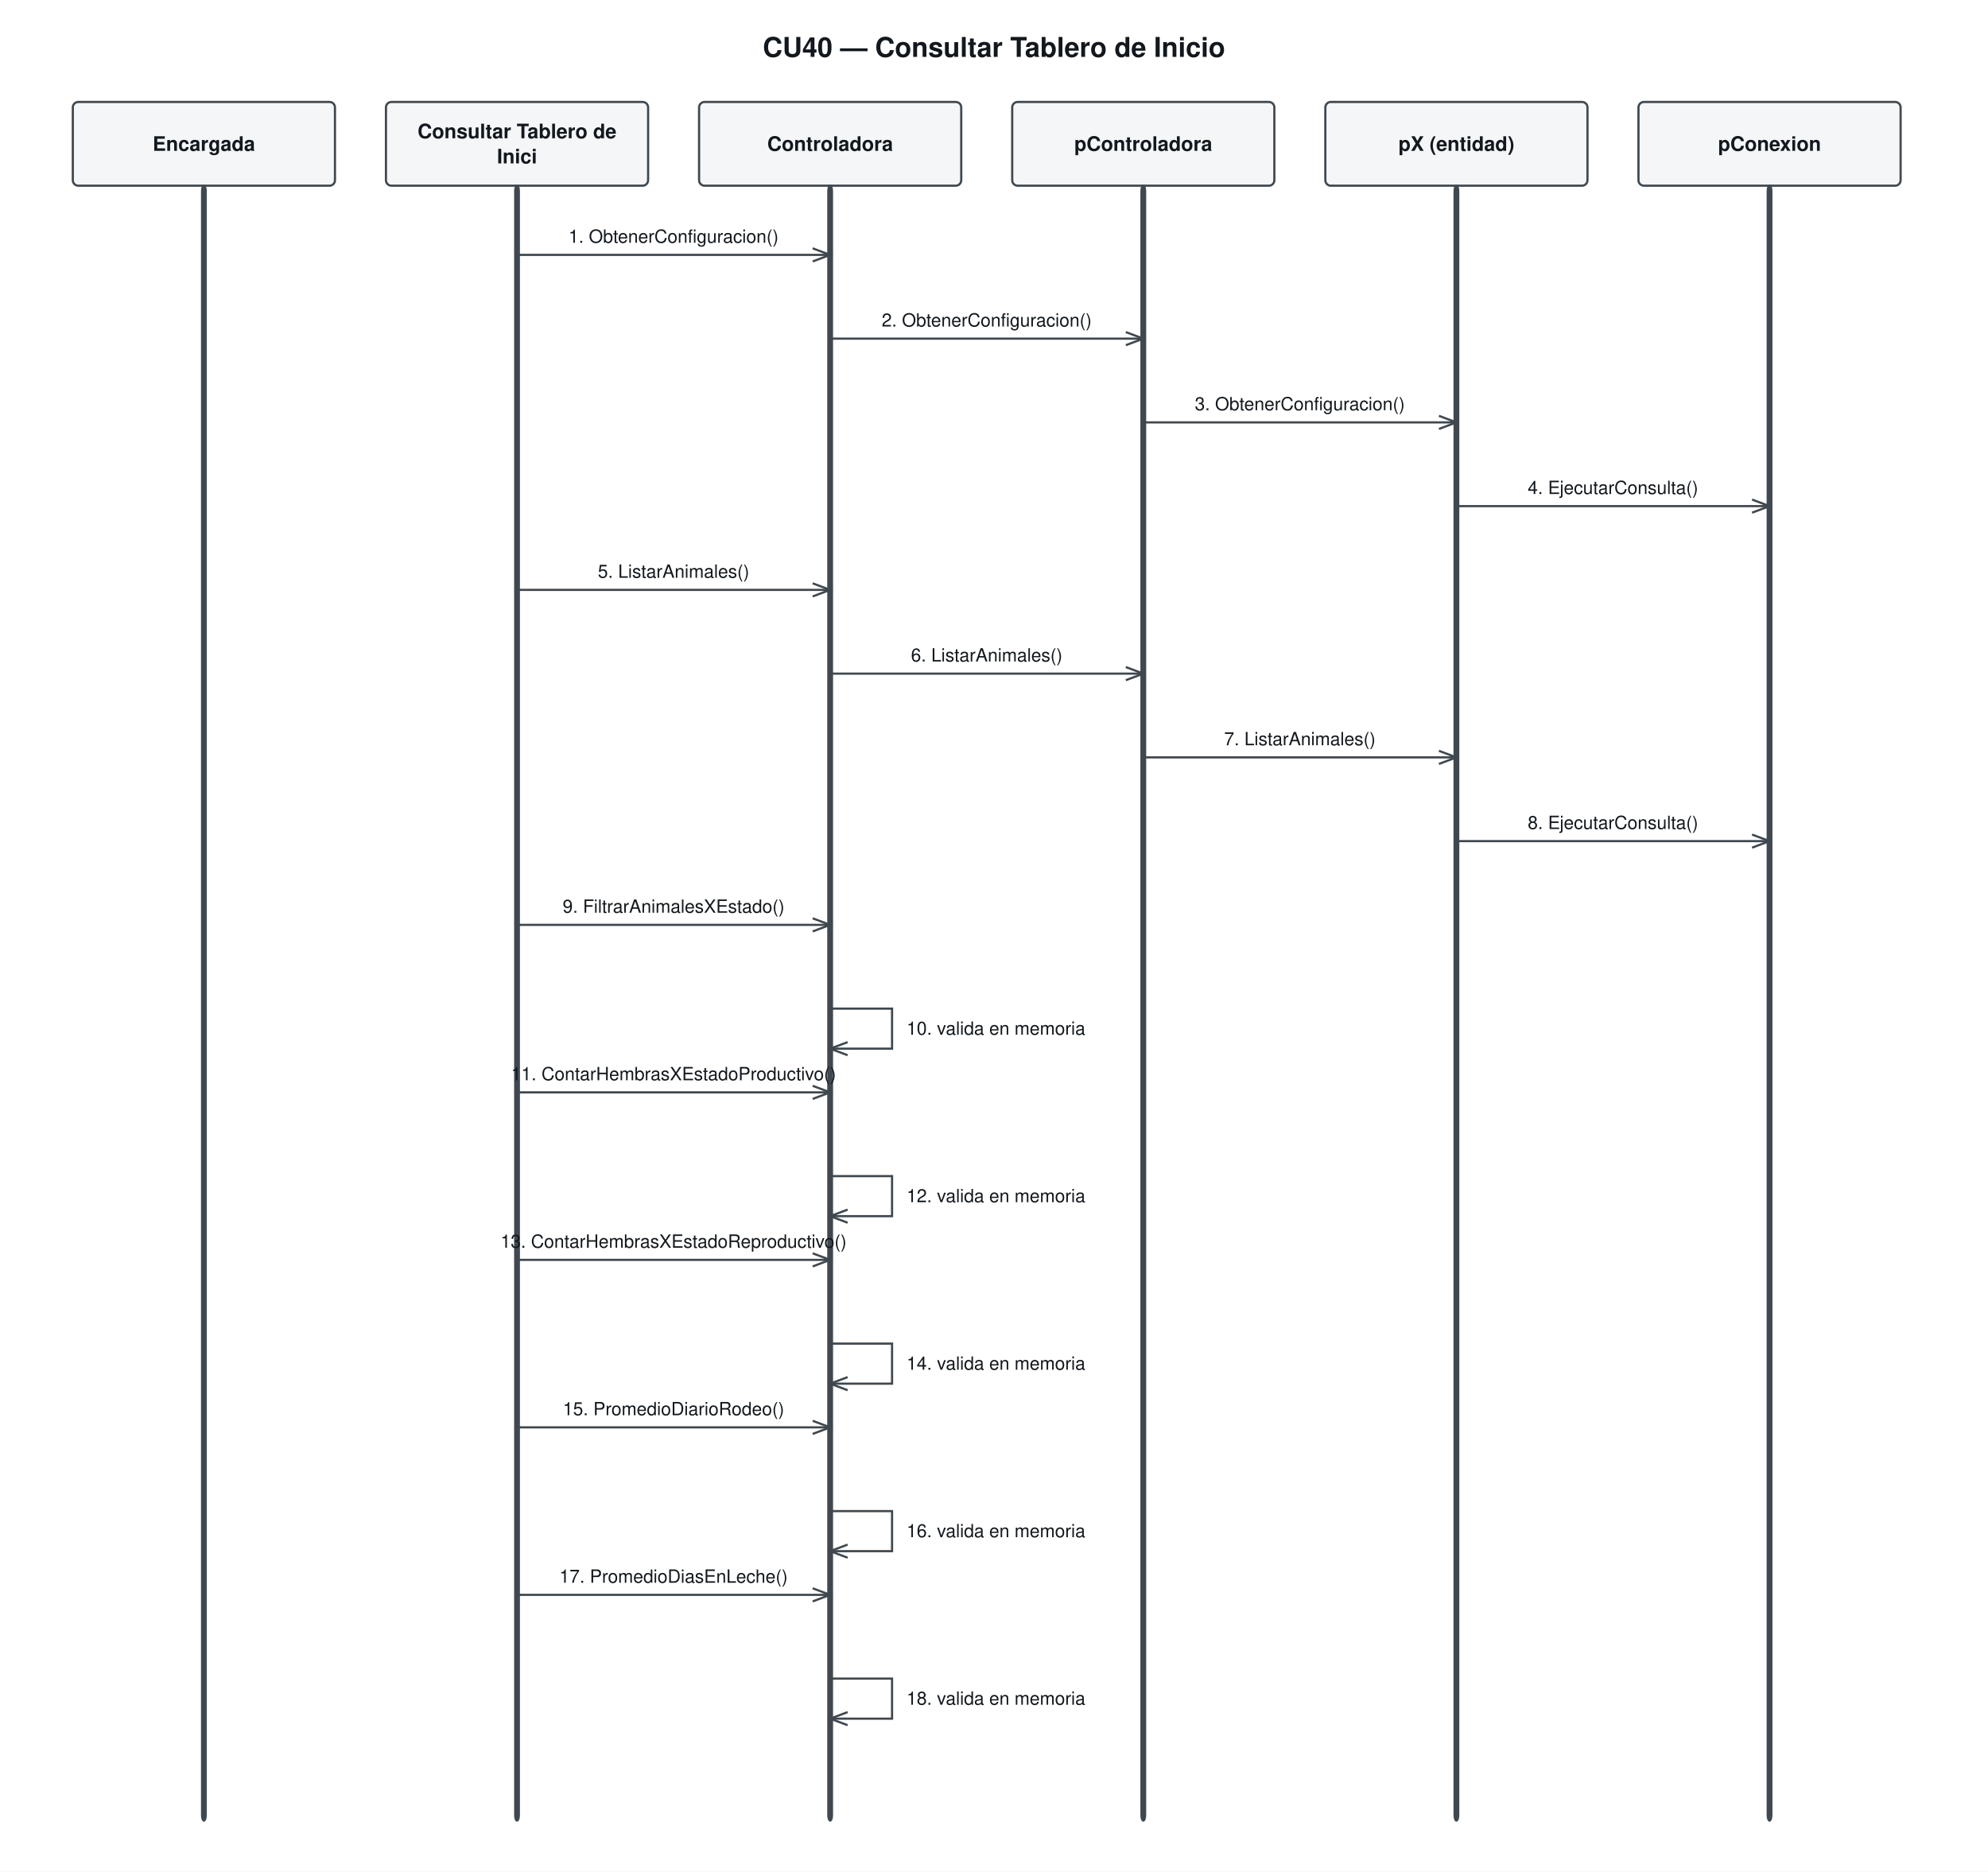
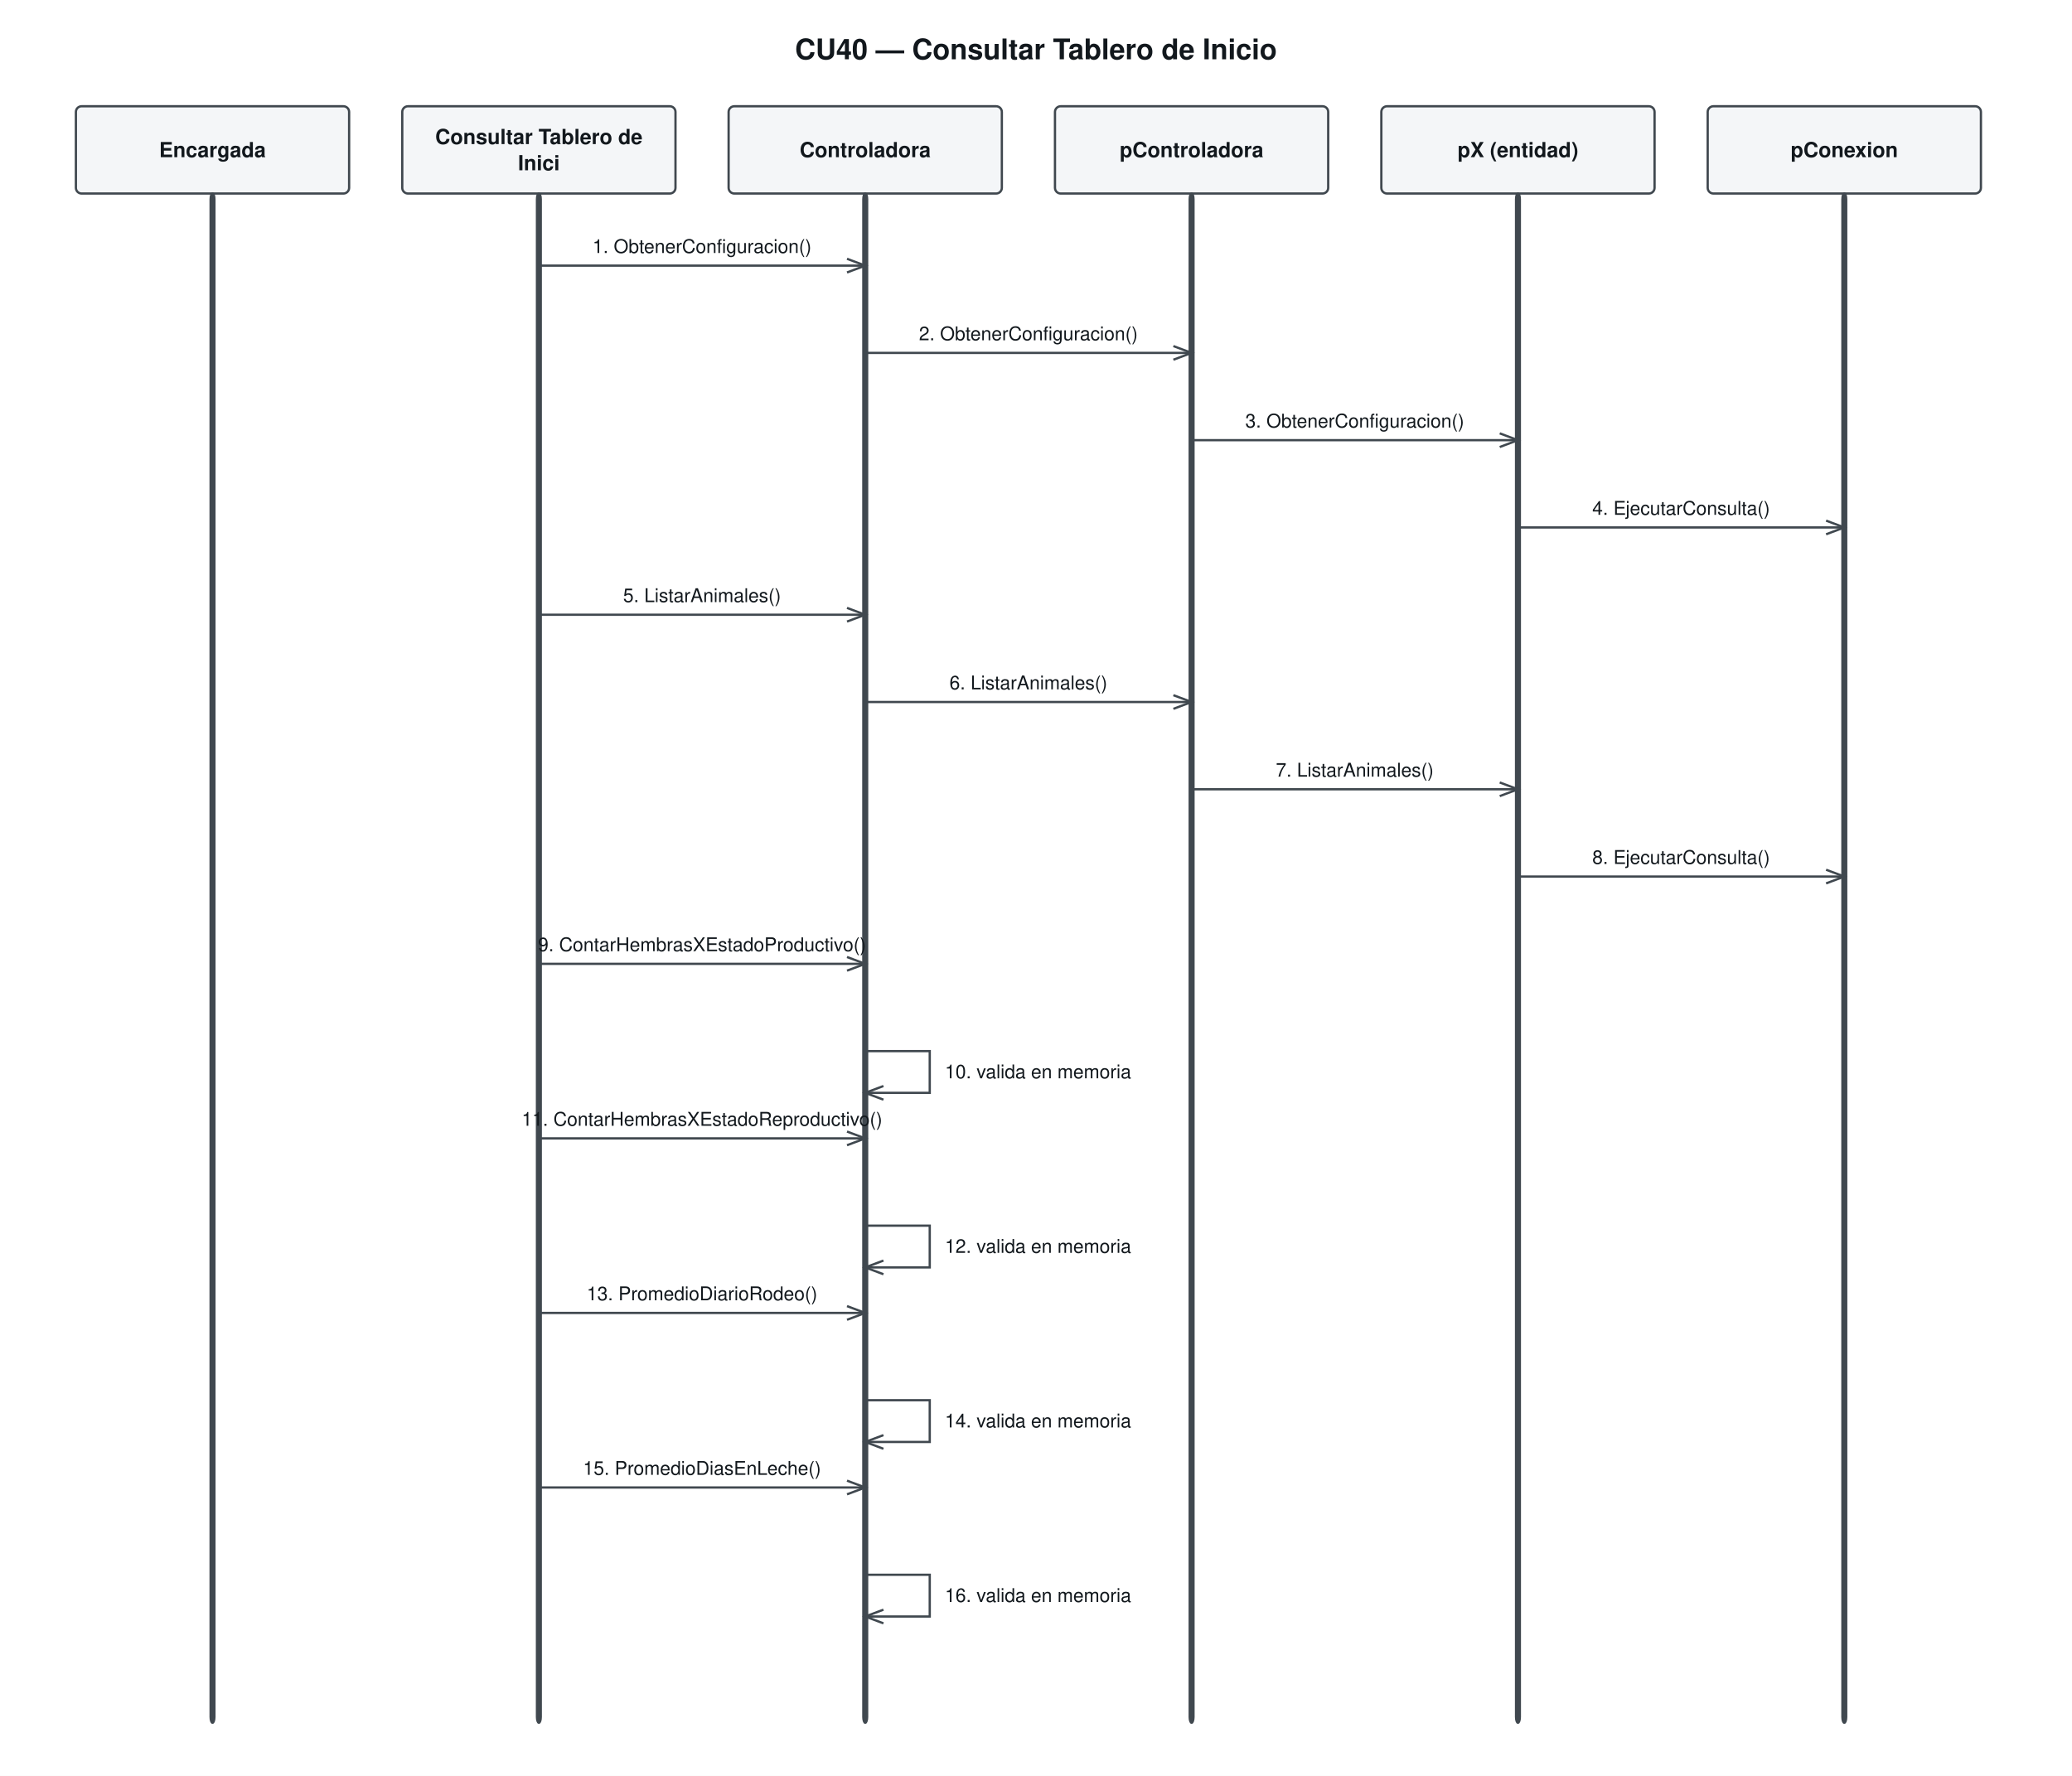
- <svg xmlns="http://www.w3.org/2000/svg" width="1092" height="1028" viewBox="0 0 1092 1028">
+ <svg xmlns="http://www.w3.org/2000/svg" width="1092" height="936" viewBox="0 0 1092 936">
  <rect width="100%" height="100%" fill="#ffffff" />
  <text x="546.0" y="26.0" font-family="Helvetica, Arial, sans-serif" font-size="15" font-weight="600" fill="#12181d" text-anchor="middle" dominant-baseline="middle">CU40 — Consultar Tablero de Inicio</text>
  <rect x="40.0" y="56.0" width="144.0" height="46.0" rx="3" fill="#f4f6f8" stroke="#40484f" stroke-width="1.2" />
  <text x="112.0" y="79.0" font-family="Helvetica, Arial, sans-serif" font-size="11" font-weight="600" fill="#12181d" text-anchor="middle" dominant-baseline="middle">Encargada</text>
-   <rect x="111.0" y="102.0" width="2.0" height="898.0" rx="3" fill="#40484f" stroke="#40484f" stroke-width="1.2" />
+   <rect x="111.0" y="102.0" width="2.0" height="806.0" rx="3" fill="#40484f" stroke="#40484f" stroke-width="1.2" />
  <rect x="212.0" y="56.0" width="144.0" height="46.0" rx="3" fill="#f4f6f8" stroke="#40484f" stroke-width="1.2" />
  <text x="284.0" y="72.1" font-family="Helvetica, Arial, sans-serif" font-size="11" font-weight="600" fill="#12181d" text-anchor="middle" dominant-baseline="middle">Consultar Tablero de</text>
  <text x="284.0" y="85.9" font-family="Helvetica, Arial, sans-serif" font-size="11" font-weight="600" fill="#12181d" text-anchor="middle" dominant-baseline="middle">Inici</text>
-   <rect x="283.0" y="102.0" width="2.0" height="898.0" rx="3" fill="#40484f" stroke="#40484f" stroke-width="1.2" />
+   <rect x="283.0" y="102.0" width="2.0" height="806.0" rx="3" fill="#40484f" stroke="#40484f" stroke-width="1.2" />
  <rect x="384.0" y="56.0" width="144.0" height="46.0" rx="3" fill="#f4f6f8" stroke="#40484f" stroke-width="1.2" />
  <text x="456.0" y="79.0" font-family="Helvetica, Arial, sans-serif" font-size="11" font-weight="600" fill="#12181d" text-anchor="middle" dominant-baseline="middle">Controladora</text>
-   <rect x="455.0" y="102.0" width="2.0" height="898.0" rx="3" fill="#40484f" stroke="#40484f" stroke-width="1.2" />
+   <rect x="455.0" y="102.0" width="2.0" height="806.0" rx="3" fill="#40484f" stroke="#40484f" stroke-width="1.2" />
  <rect x="556.0" y="56.0" width="144.0" height="46.0" rx="3" fill="#f4f6f8" stroke="#40484f" stroke-width="1.2" />
  <text x="628.0" y="79.0" font-family="Helvetica, Arial, sans-serif" font-size="11" font-weight="600" fill="#12181d" text-anchor="middle" dominant-baseline="middle">pControladora</text>
-   <rect x="627.0" y="102.0" width="2.0" height="898.0" rx="3" fill="#40484f" stroke="#40484f" stroke-width="1.2" />
+   <rect x="627.0" y="102.0" width="2.0" height="806.0" rx="3" fill="#40484f" stroke="#40484f" stroke-width="1.2" />
  <rect x="728.0" y="56.0" width="144.0" height="46.0" rx="3" fill="#f4f6f8" stroke="#40484f" stroke-width="1.2" />
  <text x="800.0" y="79.0" font-family="Helvetica, Arial, sans-serif" font-size="11" font-weight="600" fill="#12181d" text-anchor="middle" dominant-baseline="middle">pX (entidad)</text>
-   <rect x="799.0" y="102.0" width="2.0" height="898.0" rx="3" fill="#40484f" stroke="#40484f" stroke-width="1.2" />
+   <rect x="799.0" y="102.0" width="2.0" height="806.0" rx="3" fill="#40484f" stroke="#40484f" stroke-width="1.2" />
  <rect x="900.0" y="56.0" width="144.0" height="46.0" rx="3" fill="#f4f6f8" stroke="#40484f" stroke-width="1.2" />
  <text x="972.0" y="79.0" font-family="Helvetica, Arial, sans-serif" font-size="11" font-weight="600" fill="#12181d" text-anchor="middle" dominant-baseline="middle">pConexion</text>
-   <rect x="971.0" y="102.0" width="2.0" height="898.0" rx="3" fill="#40484f" stroke="#40484f" stroke-width="1.2" />
+   <rect x="971.0" y="102.0" width="2.0" height="806.0" rx="3" fill="#40484f" stroke="#40484f" stroke-width="1.2" />
  <line x1="284.0" y1="140.0" x2="456.0" y2="140.0" stroke="#40484f" stroke-width="1.2" />
  <path d="M 446.4 143.6 L 456.0 140.0 L 446.4 136.4" fill="none" stroke="#40484f" stroke-width="1.2" />
  <text x="370.0" y="130.0" font-family="Helvetica, Arial, sans-serif" font-size="10" fill="#12181d" text-anchor="middle" dominant-baseline="middle">1. ObtenerConfiguracion()</text>
  <line x1="456.0" y1="186.0" x2="628.0" y2="186.0" stroke="#40484f" stroke-width="1.2" />
  <path d="M 618.4 189.6 L 628.0 186.0 L 618.4 182.4" fill="none" stroke="#40484f" stroke-width="1.2" />
  <text x="542.0" y="176.0" font-family="Helvetica, Arial, sans-serif" font-size="10" fill="#12181d" text-anchor="middle" dominant-baseline="middle">2. ObtenerConfiguracion()</text>
  <line x1="628.0" y1="232.0" x2="800.0" y2="232.0" stroke="#40484f" stroke-width="1.2" />
  <path d="M 790.4 235.6 L 800.0 232.0 L 790.4 228.4" fill="none" stroke="#40484f" stroke-width="1.2" />
  <text x="714.0" y="222.0" font-family="Helvetica, Arial, sans-serif" font-size="10" fill="#12181d" text-anchor="middle" dominant-baseline="middle">3. ObtenerConfiguracion()</text>
  <line x1="800.0" y1="278.0" x2="972.0" y2="278.0" stroke="#40484f" stroke-width="1.2" />
  <path d="M 962.4 281.6 L 972.0 278.0 L 962.4 274.4" fill="none" stroke="#40484f" stroke-width="1.2" />
  <text x="886.0" y="268.0" font-family="Helvetica, Arial, sans-serif" font-size="10" fill="#12181d" text-anchor="middle" dominant-baseline="middle">4. EjecutarConsulta()</text>
  <line x1="284.0" y1="324.0" x2="456.0" y2="324.0" stroke="#40484f" stroke-width="1.2" />
  <path d="M 446.4 327.6 L 456.0 324.0 L 446.4 320.4" fill="none" stroke="#40484f" stroke-width="1.2" />
  <text x="370.0" y="314.0" font-family="Helvetica, Arial, sans-serif" font-size="10" fill="#12181d" text-anchor="middle" dominant-baseline="middle">5. ListarAnimales()</text>
  <line x1="456.0" y1="370.0" x2="628.0" y2="370.0" stroke="#40484f" stroke-width="1.2" />
  <path d="M 618.4 373.6 L 628.0 370.0 L 618.4 366.4" fill="none" stroke="#40484f" stroke-width="1.2" />
  <text x="542.0" y="360.0" font-family="Helvetica, Arial, sans-serif" font-size="10" fill="#12181d" text-anchor="middle" dominant-baseline="middle">6. ListarAnimales()</text>
  <line x1="628.0" y1="416.0" x2="800.0" y2="416.0" stroke="#40484f" stroke-width="1.2" />
  <path d="M 790.4 419.6 L 800.0 416.0 L 790.4 412.4" fill="none" stroke="#40484f" stroke-width="1.2" />
  <text x="714.0" y="406.0" font-family="Helvetica, Arial, sans-serif" font-size="10" fill="#12181d" text-anchor="middle" dominant-baseline="middle">7. ListarAnimales()</text>
  <line x1="800.0" y1="462.0" x2="972.0" y2="462.0" stroke="#40484f" stroke-width="1.2" />
  <path d="M 962.4 465.6 L 972.0 462.0 L 962.4 458.4" fill="none" stroke="#40484f" stroke-width="1.2" />
  <text x="886.0" y="452.0" font-family="Helvetica, Arial, sans-serif" font-size="10" fill="#12181d" text-anchor="middle" dominant-baseline="middle">8. EjecutarConsulta()</text>
  <line x1="284.0" y1="508.0" x2="456.0" y2="508.0" stroke="#40484f" stroke-width="1.2" />
  <path d="M 446.4 511.6 L 456.0 508.0 L 446.4 504.4" fill="none" stroke="#40484f" stroke-width="1.2" />
-   <text x="370.0" y="498.0" font-family="Helvetica, Arial, sans-serif" font-size="10" fill="#12181d" text-anchor="middle" dominant-baseline="middle">9. FiltrarAnimalesXEstado()</text>
+   <text x="370.0" y="498.0" font-family="Helvetica, Arial, sans-serif" font-size="10" fill="#12181d" text-anchor="middle" dominant-baseline="middle">9. ContarHembrasXEstadoProductivo()</text>
  <path d="M 456.0 554.0 h 34 v 22 h -34" fill="none" stroke="#40484f" stroke-width="1.2" />
  <path d="M 465.6 572.4 L 456.0 576.0 L 465.6 579.6" fill="none" stroke="#40484f" stroke-width="1.2" />
  <text x="498.0" y="565.0" font-family="Helvetica, Arial, sans-serif" font-size="10" fill="#12181d" text-anchor="start" dominant-baseline="middle">10. valida en memoria</text>
  <line x1="284.0" y1="600.0" x2="456.0" y2="600.0" stroke="#40484f" stroke-width="1.2" />
  <path d="M 446.4 603.6 L 456.0 600.0 L 446.4 596.4" fill="none" stroke="#40484f" stroke-width="1.2" />
-   <text x="370.0" y="590.0" font-family="Helvetica, Arial, sans-serif" font-size="10" fill="#12181d" text-anchor="middle" dominant-baseline="middle">11. ContarHembrasXEstadoProductivo()</text>
+   <text x="370.0" y="590.0" font-family="Helvetica, Arial, sans-serif" font-size="10" fill="#12181d" text-anchor="middle" dominant-baseline="middle">11. ContarHembrasXEstadoReproductivo()</text>
  <path d="M 456.0 646.0 h 34 v 22 h -34" fill="none" stroke="#40484f" stroke-width="1.2" />
  <path d="M 465.6 664.4 L 456.0 668.0 L 465.6 671.6" fill="none" stroke="#40484f" stroke-width="1.2" />
  <text x="498.0" y="657.0" font-family="Helvetica, Arial, sans-serif" font-size="10" fill="#12181d" text-anchor="start" dominant-baseline="middle">12. valida en memoria</text>
  <line x1="284.0" y1="692.0" x2="456.0" y2="692.0" stroke="#40484f" stroke-width="1.2" />
  <path d="M 446.4 695.6 L 456.0 692.0 L 446.4 688.4" fill="none" stroke="#40484f" stroke-width="1.2" />
-   <text x="370.0" y="682.0" font-family="Helvetica, Arial, sans-serif" font-size="10" fill="#12181d" text-anchor="middle" dominant-baseline="middle">13. ContarHembrasXEstadoReproductivo()</text>
+   <text x="370.0" y="682.0" font-family="Helvetica, Arial, sans-serif" font-size="10" fill="#12181d" text-anchor="middle" dominant-baseline="middle">13. PromedioDiarioRodeo()</text>
  <path d="M 456.0 738.0 h 34 v 22 h -34" fill="none" stroke="#40484f" stroke-width="1.2" />
  <path d="M 465.6 756.4 L 456.0 760.0 L 465.6 763.6" fill="none" stroke="#40484f" stroke-width="1.2" />
  <text x="498.0" y="749.0" font-family="Helvetica, Arial, sans-serif" font-size="10" fill="#12181d" text-anchor="start" dominant-baseline="middle">14. valida en memoria</text>
  <line x1="284.0" y1="784.0" x2="456.0" y2="784.0" stroke="#40484f" stroke-width="1.2" />
  <path d="M 446.4 787.6 L 456.0 784.0 L 446.4 780.4" fill="none" stroke="#40484f" stroke-width="1.2" />
-   <text x="370.0" y="774.0" font-family="Helvetica, Arial, sans-serif" font-size="10" fill="#12181d" text-anchor="middle" dominant-baseline="middle">15. PromedioDiarioRodeo()</text>
+   <text x="370.0" y="774.0" font-family="Helvetica, Arial, sans-serif" font-size="10" fill="#12181d" text-anchor="middle" dominant-baseline="middle">15. PromedioDiasEnLeche()</text>
  <path d="M 456.0 830.0 h 34 v 22 h -34" fill="none" stroke="#40484f" stroke-width="1.2" />
  <path d="M 465.6 848.4 L 456.0 852.0 L 465.6 855.6" fill="none" stroke="#40484f" stroke-width="1.2" />
  <text x="498.0" y="841.0" font-family="Helvetica, Arial, sans-serif" font-size="10" fill="#12181d" text-anchor="start" dominant-baseline="middle">16. valida en memoria</text>
-   <line x1="284.0" y1="876.0" x2="456.0" y2="876.0" stroke="#40484f" stroke-width="1.2" />
-   <path d="M 446.4 879.6 L 456.0 876.0 L 446.4 872.4" fill="none" stroke="#40484f" stroke-width="1.2" />
-   <text x="370.0" y="866.0" font-family="Helvetica, Arial, sans-serif" font-size="10" fill="#12181d" text-anchor="middle" dominant-baseline="middle">17. PromedioDiasEnLeche()</text>
-   <path d="M 456.0 922.0 h 34 v 22 h -34" fill="none" stroke="#40484f" stroke-width="1.2" />
-   <path d="M 465.6 940.4 L 456.0 944.0 L 465.6 947.6" fill="none" stroke="#40484f" stroke-width="1.2" />
-   <text x="498.0" y="933.0" font-family="Helvetica, Arial, sans-serif" font-size="10" fill="#12181d" text-anchor="start" dominant-baseline="middle">18. valida en memoria</text>
</svg>
